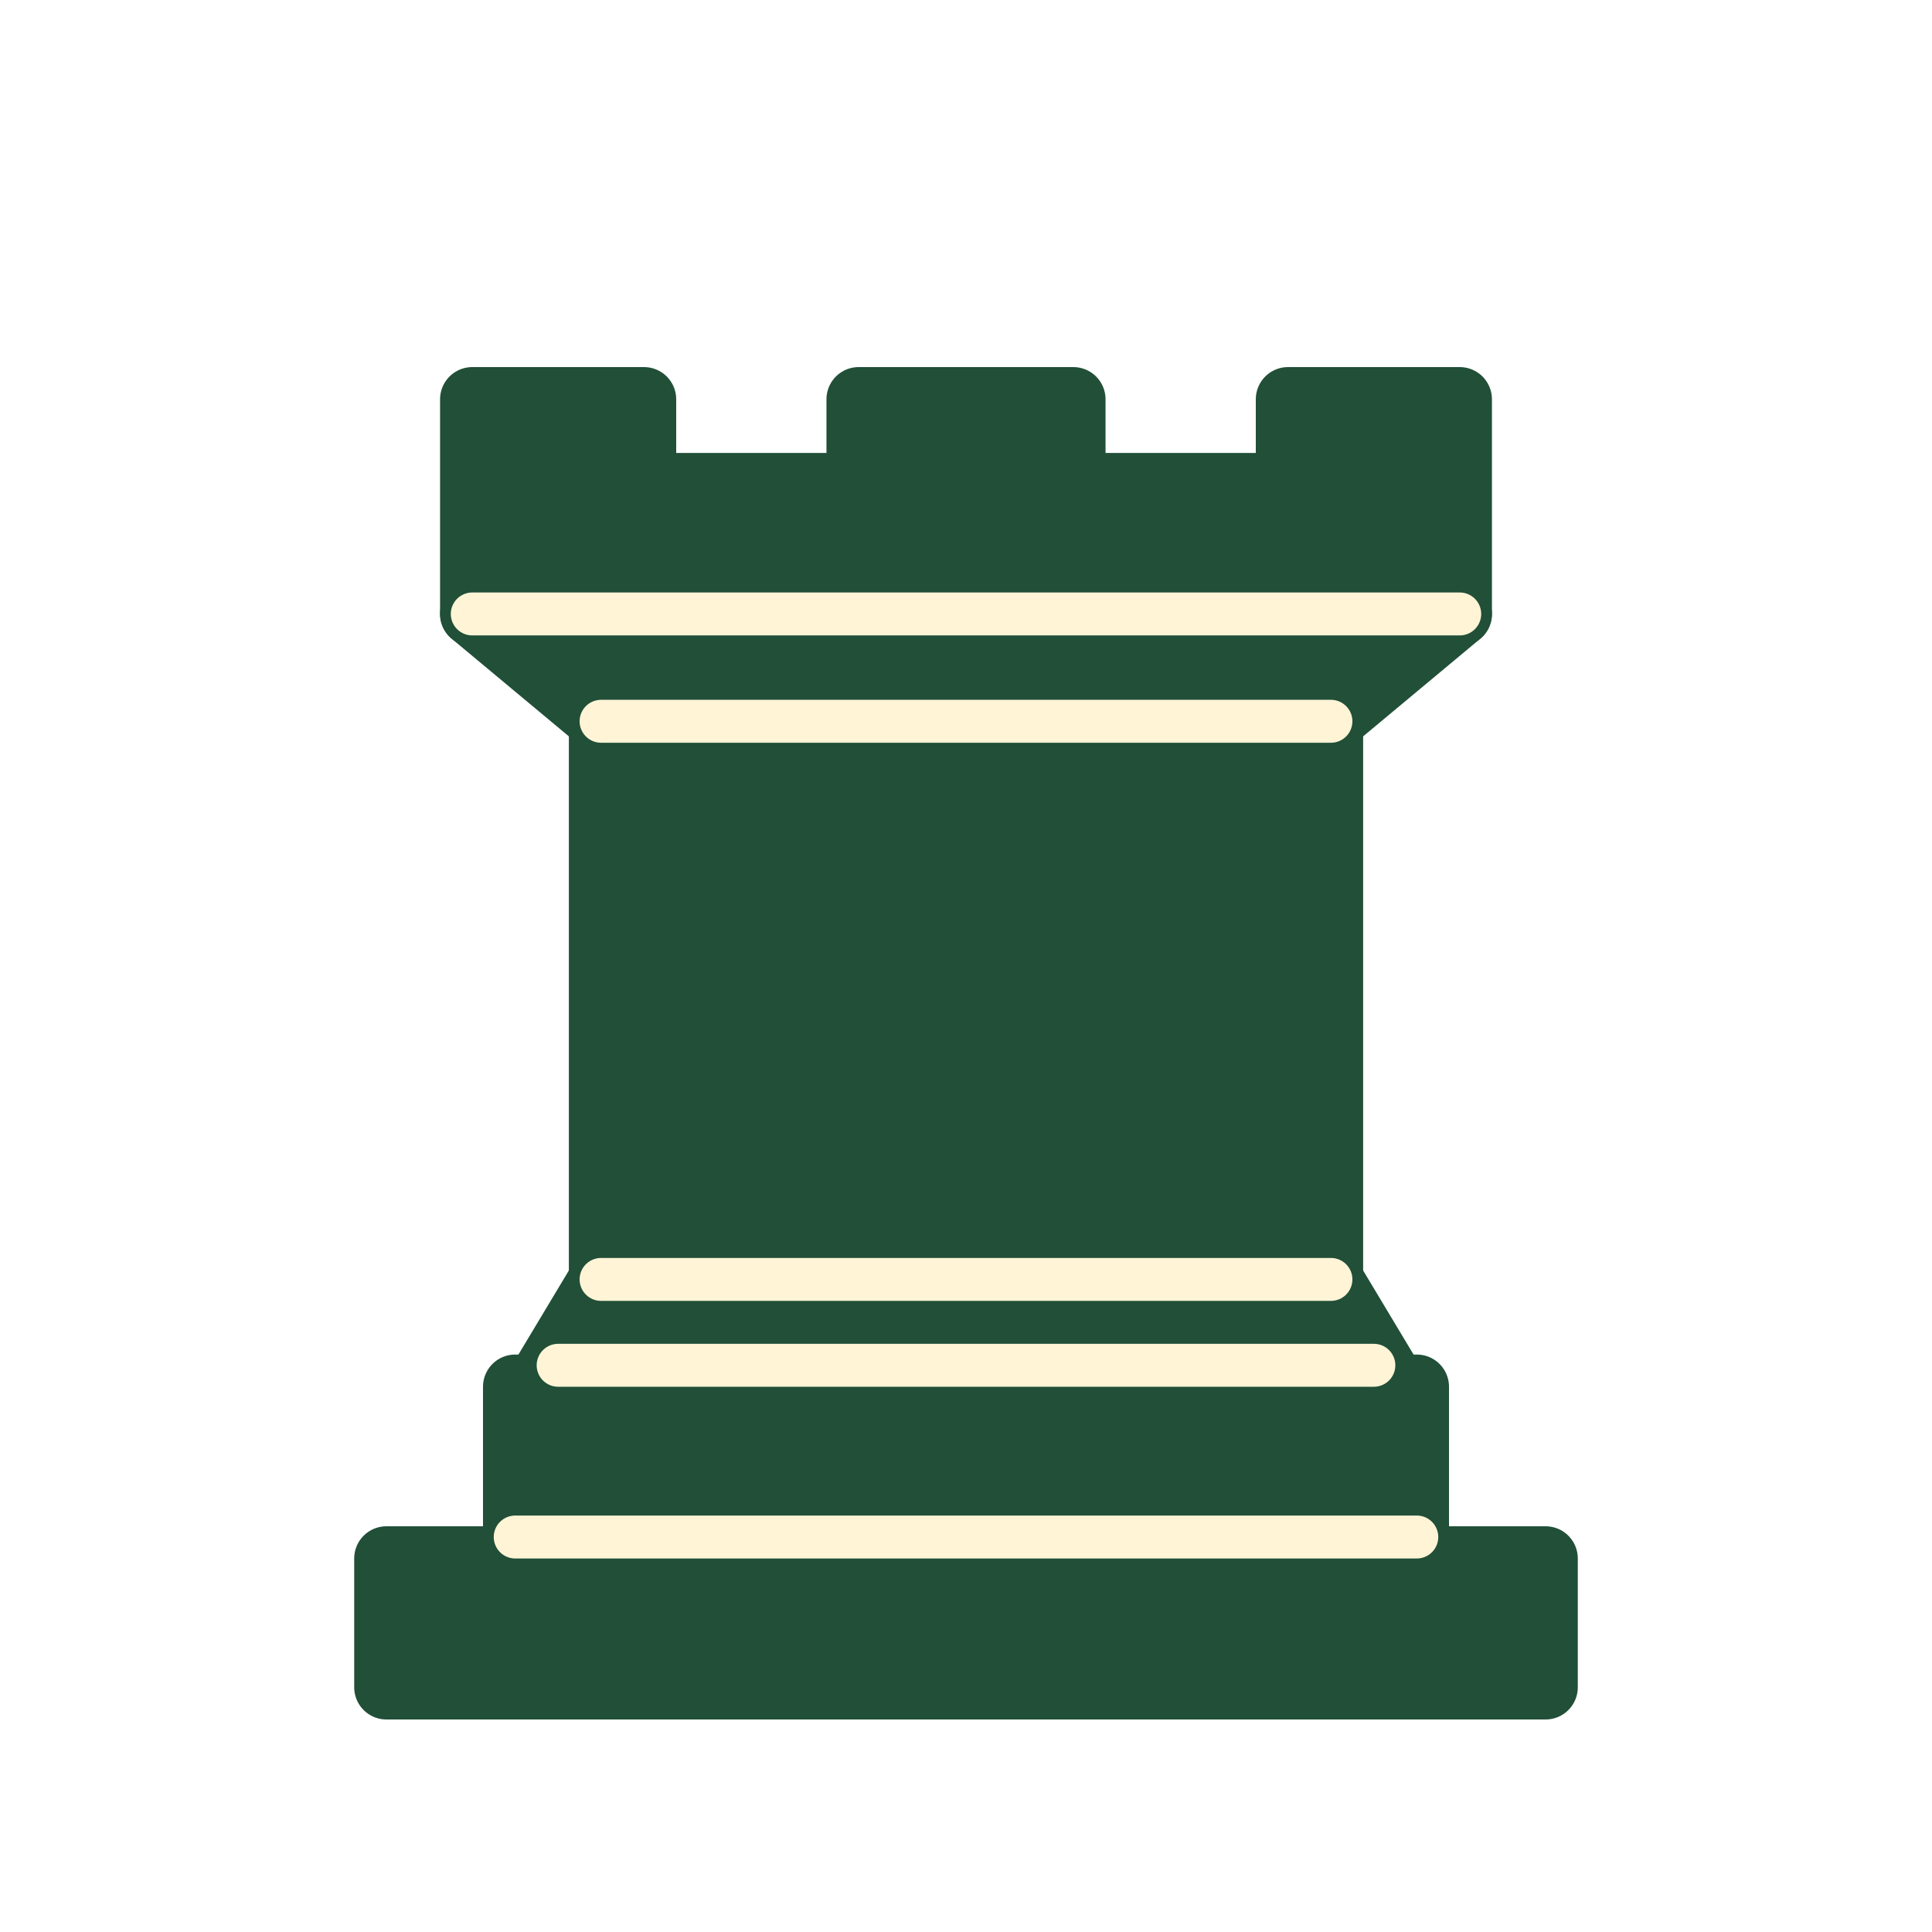
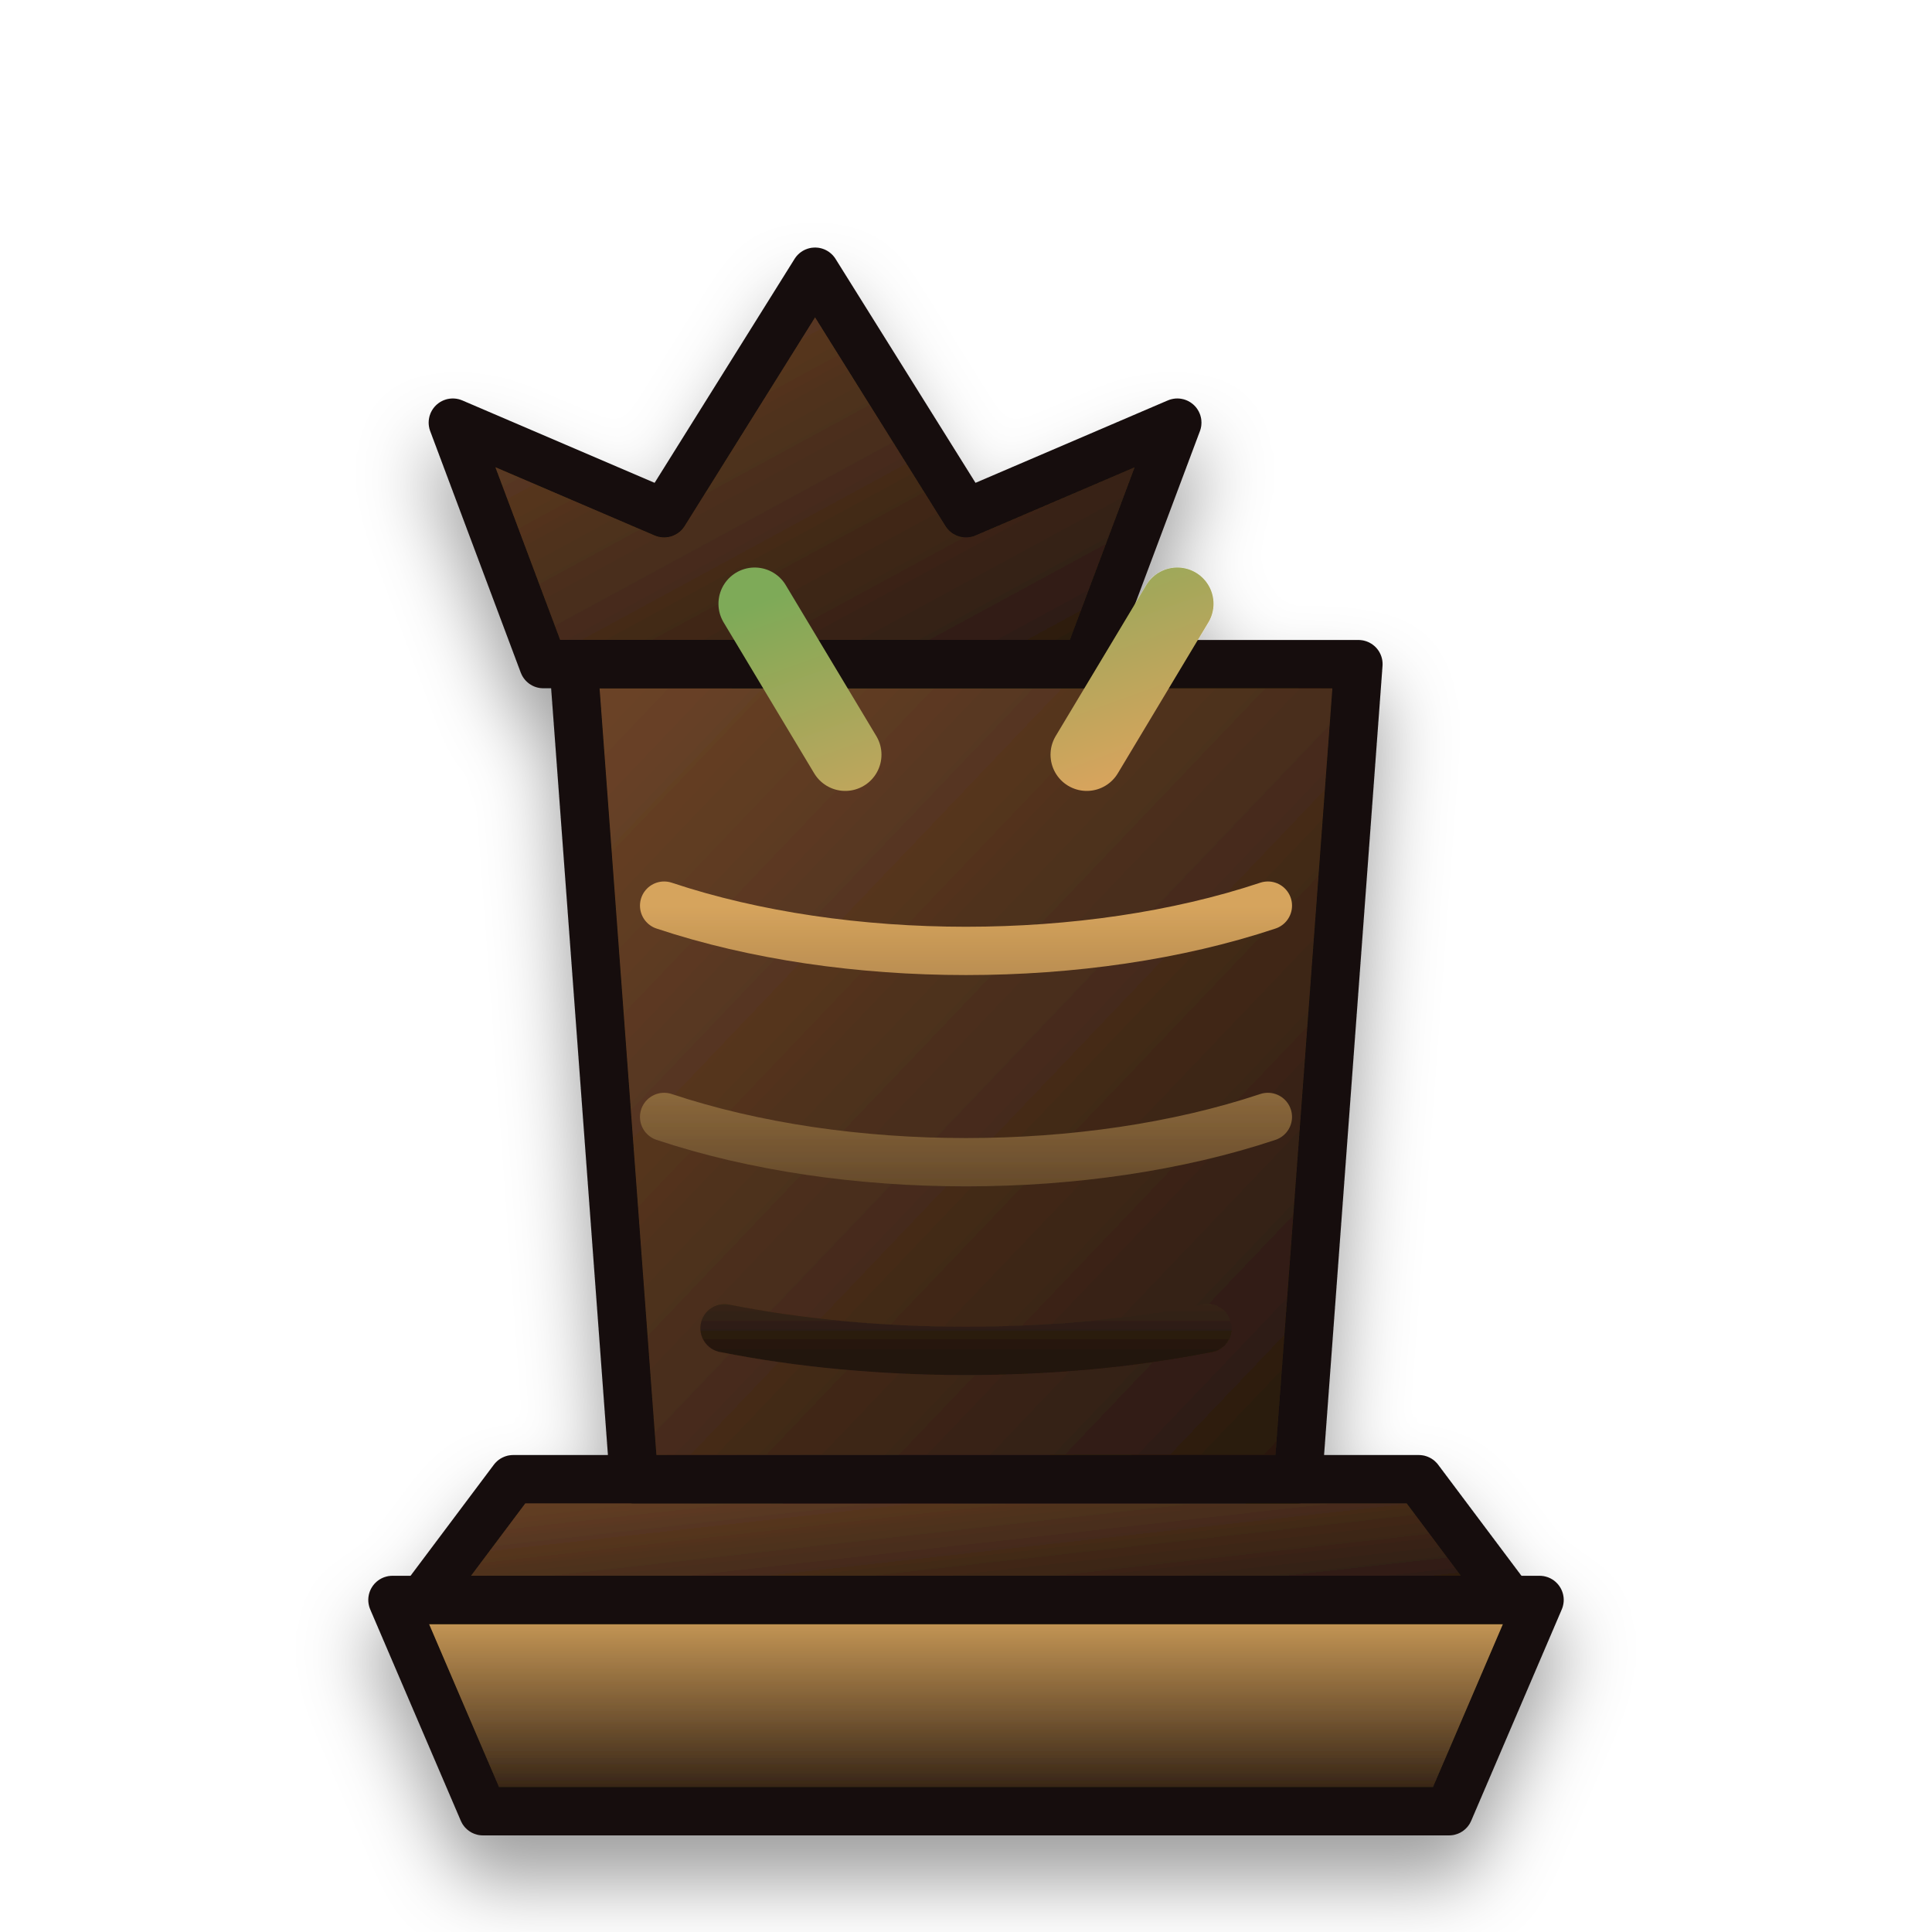
- <svg xmlns="http://www.w3.org/2000/svg" version="1.1" width="45" height="45">
-   <g style="opacity:1; fill:#214f38; fill-opacity:1; fill-rule:evenodd; stroke:#214f38; stroke-width:1.5; stroke-linecap:round;stroke-linejoin:round;stroke-miterlimit:4; stroke-dasharray:none; stroke-opacity:1;" transform="translate(0,0.3)">
-     <path d="M 9,39 L 36,39 L 36,36 L 9,36 L 9,39 z " style="stroke-linecap:butt;" />
-     <path d="M 12.5,32 L 14,29.5 L 31,29.5 L 32.5,32 L 12.5,32 z " style="stroke-linecap:butt;" />
-     <path d="M 12,36 L 12,32 L 33,32 L 33,36 L 12,36 z " style="stroke-linecap:butt;" />
-     <path d="M 14,29.5 L 14,16.5 L 31,16.5 L 31,29.5 L 14,29.5 z " style="stroke-linecap:butt;stroke-linejoin:miter;" />
-     <path d="M 14,16.5 L 11,14 L 34,14 L 31,16.5 L 14,16.5 z " style="stroke-linecap:butt;" />
-     <path d="M 11,14 L 11,9 L 15,9 L 15,11 L 20,11 L 20,9 L 25,9 L 25,11 L 30,11 L 30,9 L 34,9 L 34,14 L 11,14 z " style="stroke-linecap:butt;" />
-     <path d="M 12,35.5 L 33,35.5 L 33,35.5" style="fill:none; stroke:#fff4d6; stroke-width:1; stroke-linejoin:miter;" />
-     <path d="M 13,31.5 L 32,31.5" style="fill:none; stroke:#fff4d6; stroke-width:1; stroke-linejoin:miter;" />
-     <path d="M 14,29.5 L 31,29.5" style="fill:none; stroke:#fff4d6; stroke-width:1; stroke-linejoin:miter;" />
-     <path d="M 14,16.5 L 31,16.5" style="fill:none; stroke:#fff4d6; stroke-width:1; stroke-linejoin:miter;" />
-     <path d="M 11,14 L 34,14" style="fill:none; stroke:#fff4d6; stroke-width:1; stroke-linejoin:miter;" />
+ <svg xmlns="http://www.w3.org/2000/svg" width="45" height="45" viewBox="0 0 64 64">
+   <defs>
+     <linearGradient id="body" x1="0" y1="0" x2="1" y2="1">
+       <stop offset="0" stop-color="#6e4528" />
+       <stop offset="1" stop-color="#24160e" />
+     </linearGradient>
+     <linearGradient id="edge" x1="0" y1="0" x2="0" y2="1">
+       <stop offset="0" stop-color="#d6a45d" />
+       <stop offset="1" stop-color="#24160e" />
+     </linearGradient>
+     <linearGradient id="accent" x1="0" y1="0" x2="1" y2="1">
+       <stop offset="0" stop-color="#7eaa58" />
+       <stop offset="1" stop-color="#d6a45d" />
+     </linearGradient>
+     <filter id="shadow" x="-30%" y="-20%" width="160%" height="160%">
+       <feDropShadow dx="0" dy="1.5" stdDeviation="1.2" flood-color="#000" flood-opacity=".38" />
+     </filter>
+   </defs>
+   <g filter="url(#shadow)" stroke="#120c08" stroke-width="1.6" stroke-linecap="round" stroke-linejoin="round">
+     <path d="M13 53h38l-3 7H16z" fill="url(#edge)" />
+     <path d="M17 49h30l3 4H14z" fill="url(#body)" />
+     <path d="M19 22h26l-2 27H21z" fill="url(#body)" />
+     <path d="M18 22l-3-8 7 3 5-8 5 8 7-3-3 8z" fill="url(#body)" />
+     <path d="M22 30c6 2 14 2 20 0M22 37c6 2 14 2 20 0M24 44c5 1 11 1 16 0" fill="none" stroke="url(#edge)" />
+     <path d="M28 25l-3-5m11 5 3-5" fill="none" stroke="url(#accent)" stroke-width="2.4" />
  </g>
</svg>
